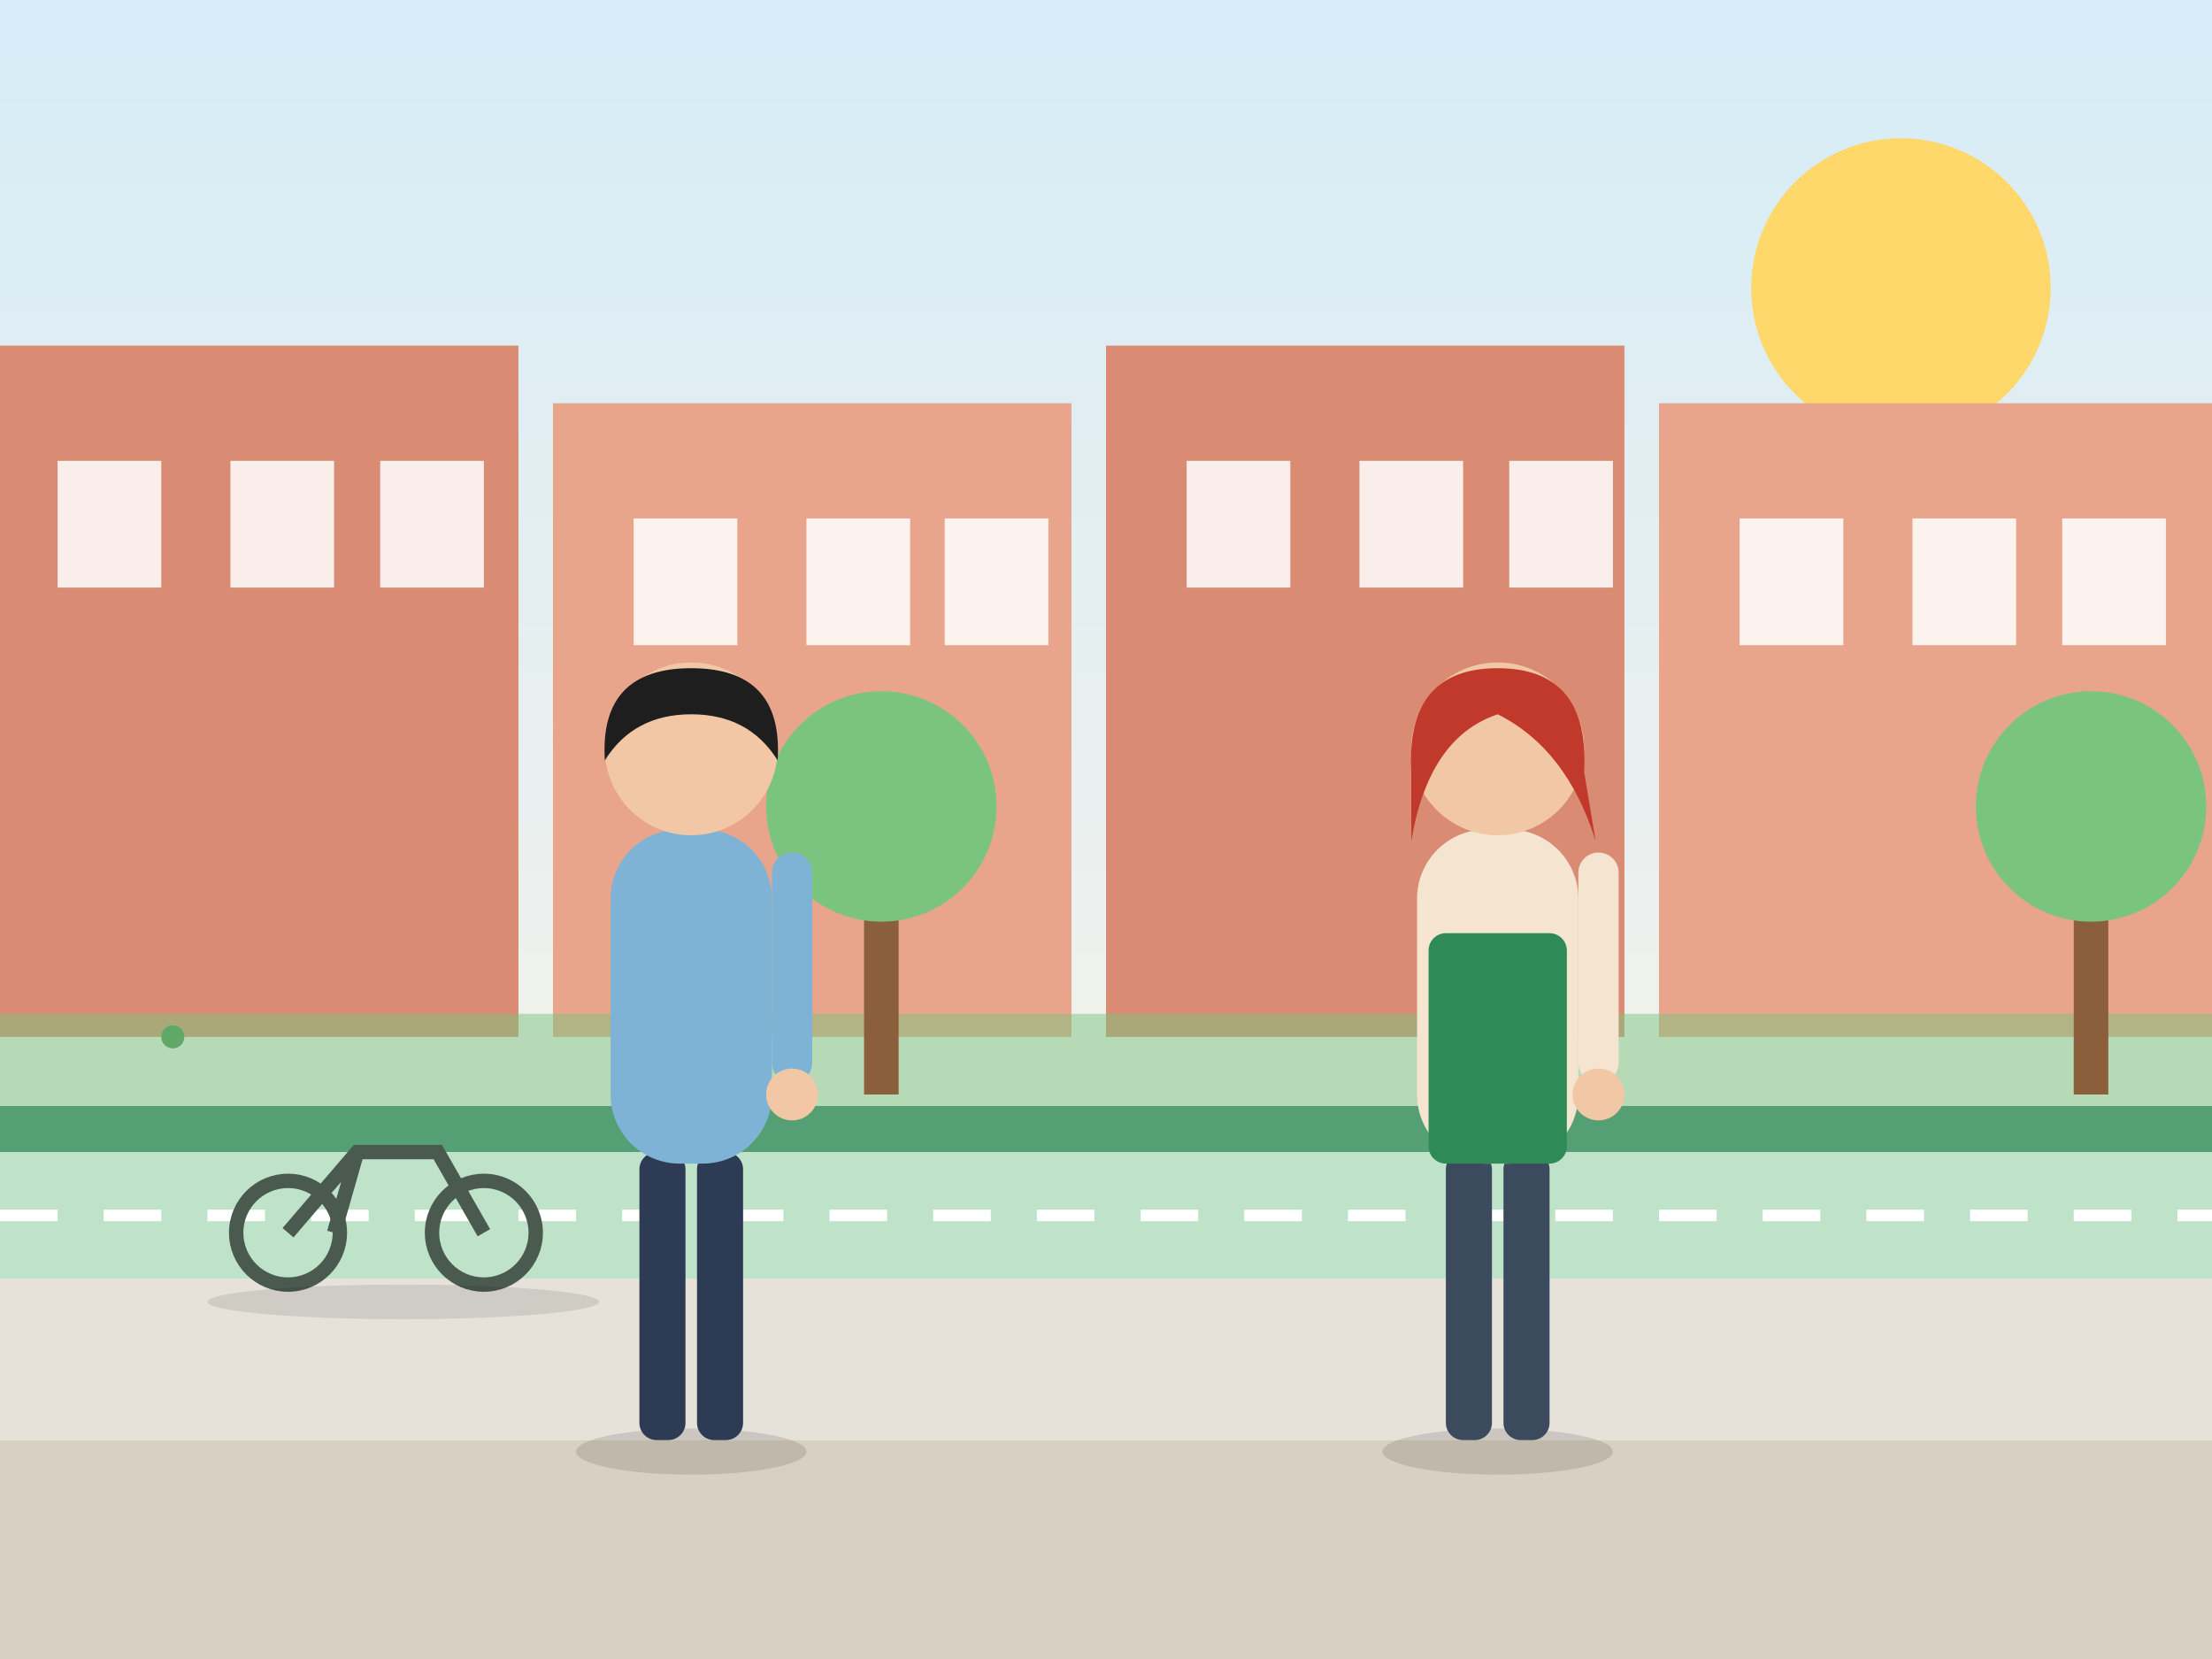
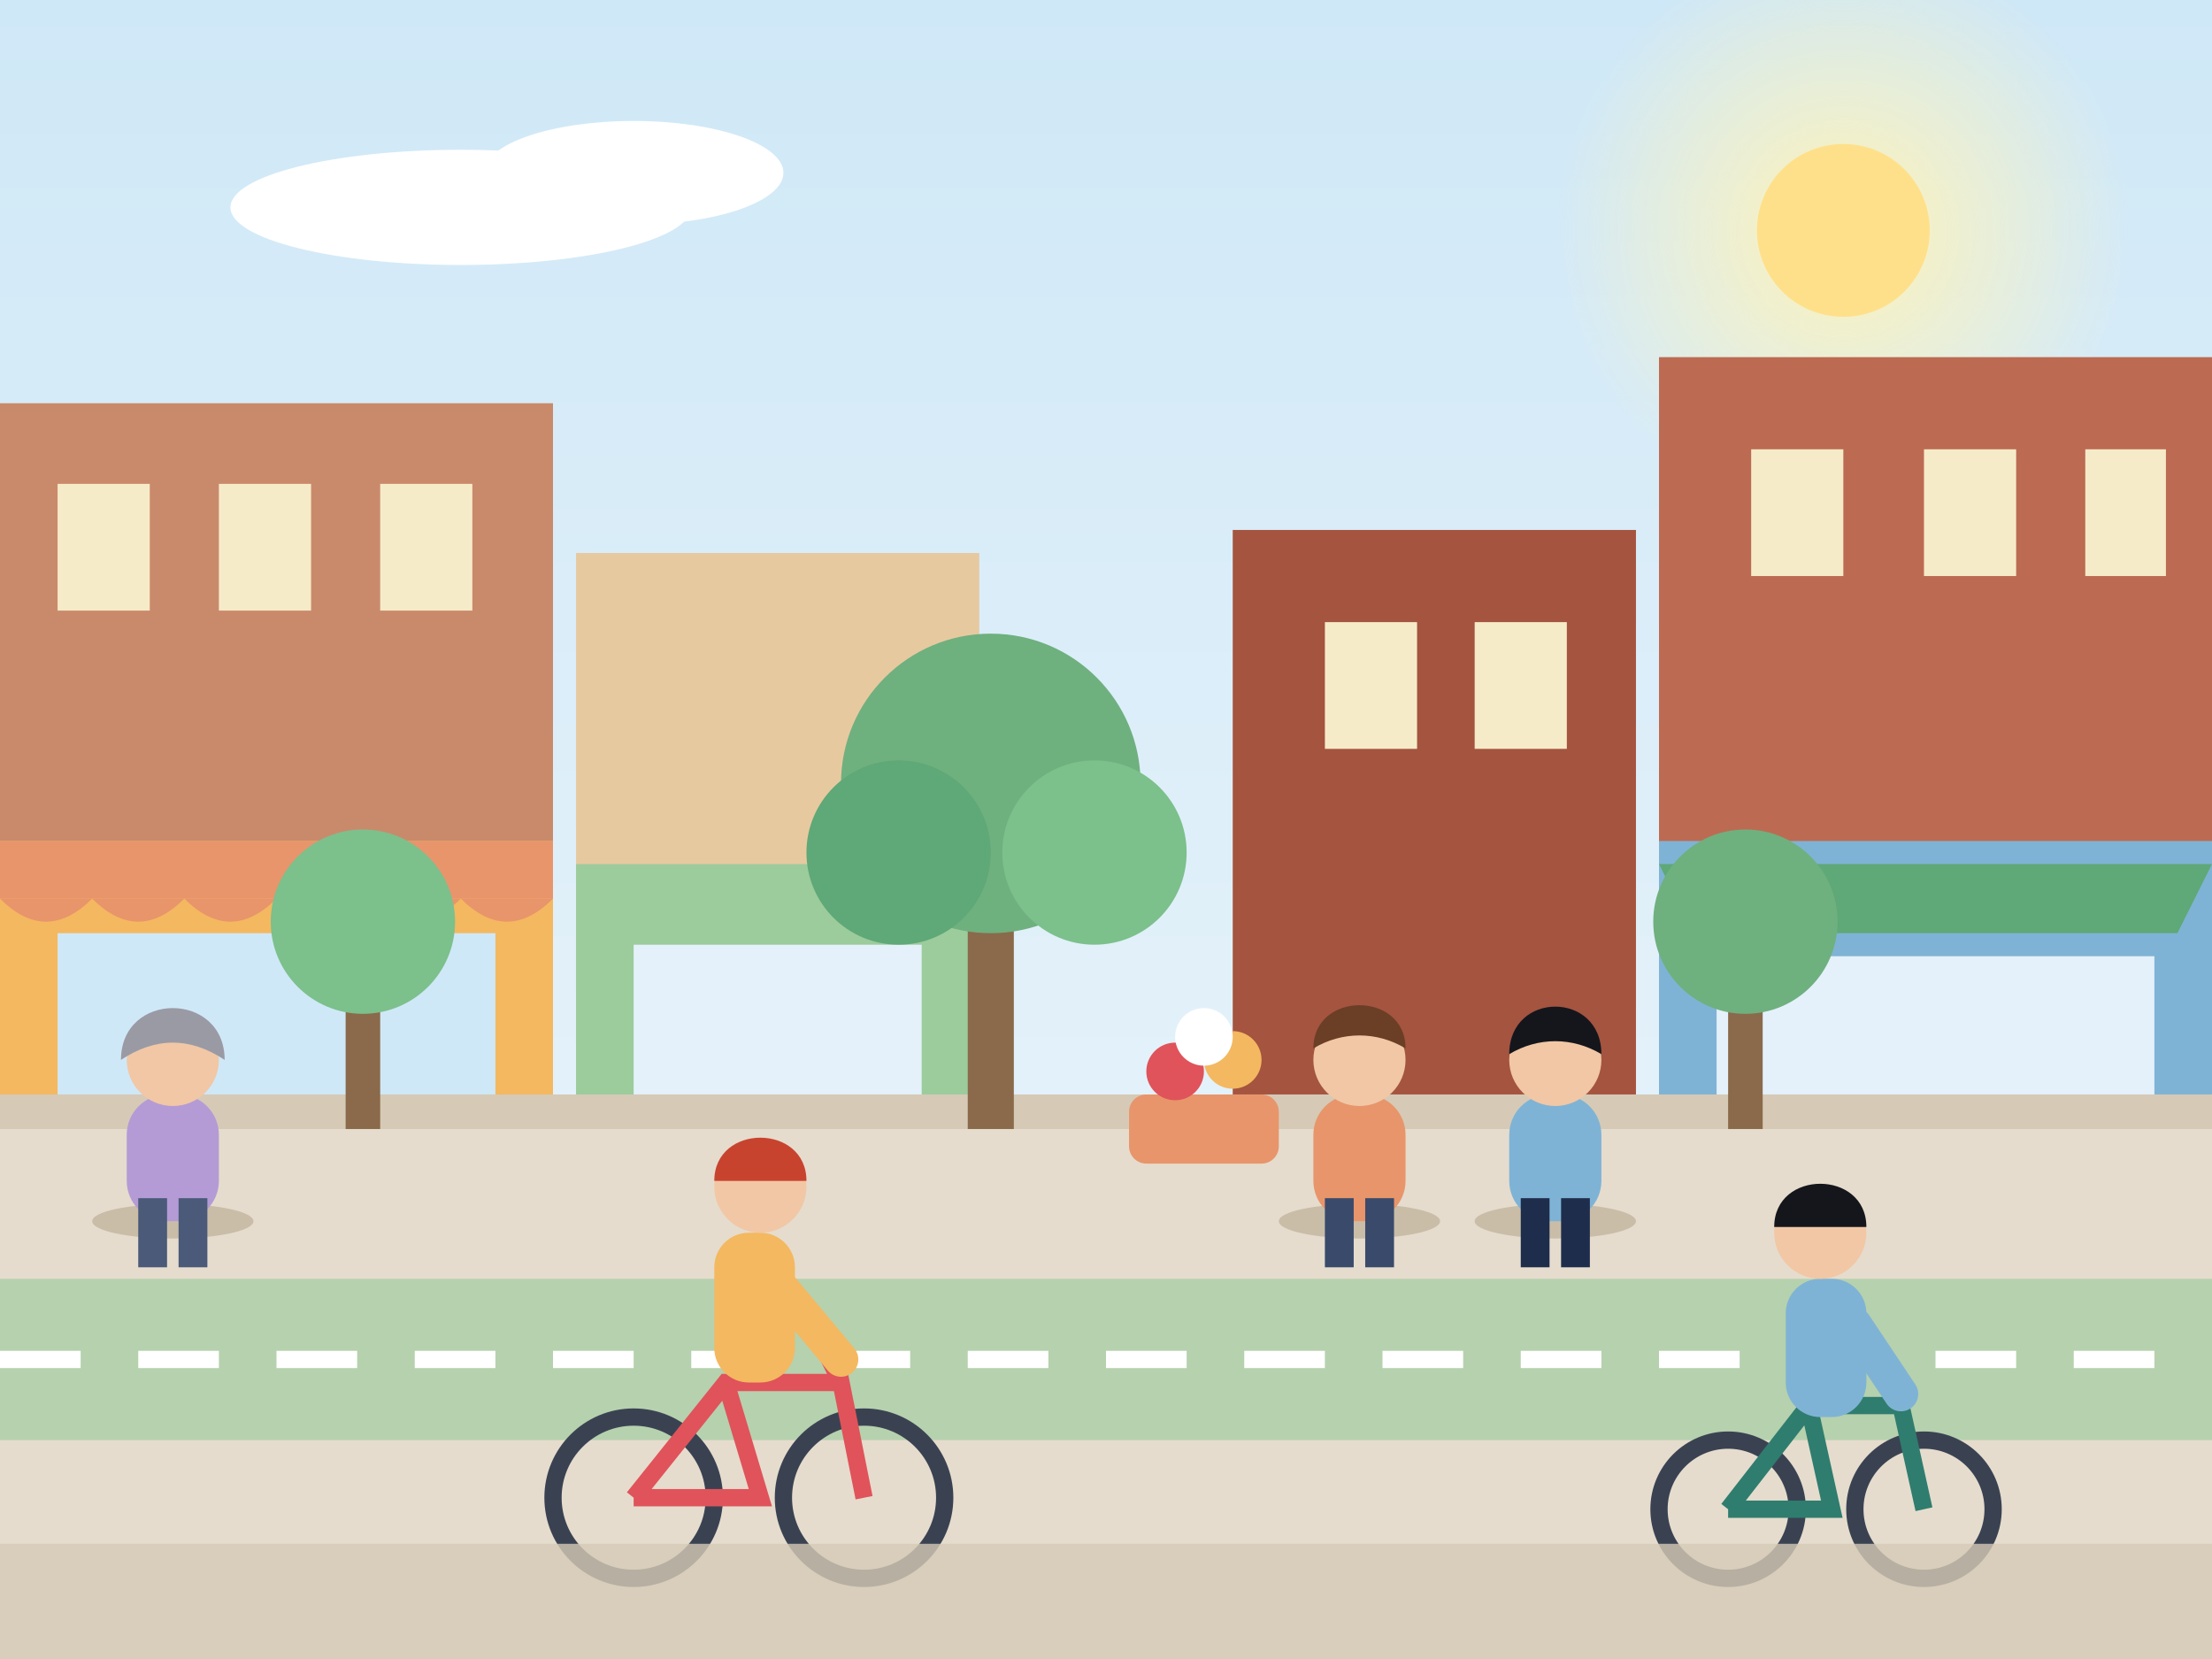
<svg xmlns="http://www.w3.org/2000/svg" viewBox="0 0 384 288" width="384" height="288">
  <defs>
    <linearGradient id="sky" x1="0" y1="0" x2="0" y2="1">
-       <stop offset="0" stop-color="#D6ECF7" />
-       <stop offset="1" stop-color="#FFF4E6" />
+       <stop offset="0" stop-color="#CFE8F7" />
+       <stop offset="1" stop-color="#EEF6FB" />
    </linearGradient>
+     <radialGradient id="sun" cx="0.5" cy="0.5" r="0.5">
+       <stop offset="0" stop-color="#FFF3B8" />
+       <stop offset="1" stop-color="#FFF3B8" stop-opacity="0" />
+     </radialGradient>
  </defs>
  <rect width="384" height="288" fill="url(#sky)" />
-   <circle cx="330" cy="50" r="26" fill="#FFD86B" />
-   <rect x="0" y="60" width="90" height="120" fill="#D98B73" />
-   <rect x="96" y="70" width="90" height="110" fill="#E8A58C" />
-   <rect x="192" y="60" width="90" height="120" fill="#D98B73" />
-   <rect x="288" y="70" width="96" height="110" fill="#E8A58C" />
-   <g fill="#FFFFFF" opacity=".85">
-     <rect x="10" y="80" width="18" height="22" />
-     <rect x="40" y="80" width="18" height="22" />
-     <rect x="66" y="80" width="18" height="22" />
-     <rect x="110" y="90" width="18" height="22" />
-     <rect x="140" y="90" width="18" height="22" />
-     <rect x="164" y="90" width="18" height="22" />
-     <rect x="206" y="80" width="18" height="22" />
-     <rect x="236" y="80" width="18" height="22" />
-     <rect x="262" y="80" width="18" height="22" />
-     <rect x="302" y="90" width="18" height="22" />
-     <rect x="332" y="90" width="18" height="22" />
-     <rect x="358" y="90" width="18" height="22" />
+   <circle cx="320" cy="40" r="50" fill="url(#sun)" />
+   <circle cx="320" cy="40" r="15" fill="#FFE08A" />
+   <ellipse cx="80" cy="36" rx="40" ry="10" fill="#fff" />
+   <ellipse cx="110" cy="30" rx="26" ry="9" fill="#fff" />
+   <rect x="0" y="70" width="96" height="120" fill="#C98A6B" />
+   <rect x="288" y="62" width="96" height="128" fill="#BC6B52" />
+   <rect x="100" y="96" width="70" height="94" fill="#E7C9A0" />
+   <rect x="214" y="92" width="70" height="98" fill="#A4543F" />
+   <g fill="#F6EBC8">
+     <rect x="10" y="84" width="16" height="22" />
+     <rect x="38" y="84" width="16" height="22" />
+     <rect x="66" y="84" width="16" height="22" />
+     <rect x="304" y="78" width="16" height="22" />
+     <rect x="334" y="78" width="16" height="22" />
+     <rect x="362" y="78" width="14" height="22" />
+     <rect x="230" y="108" width="16" height="22" />
+     <rect x="256" y="108" width="16" height="22" />
  </g>
-   <rect x="0" y="176" width="384" height="16" fill="#7BC47F" opacity=".5" />
-   <g fill="#5FA868">
-     <circle cx="30" cy="180" r="2" />
+   <rect x="0" y="146" width="96" height="44" fill="#F4B860" />
+   <rect x="0" y="146" width="96" height="10" fill="#E8956B" />
+   <path d="M0 156 q8 8 16 0 q8 8 16 0 q8 8 16 0 q8 8 16 0 q8 8 16 0 q8 8 16 0z" fill="#E8956B" />
+   <rect x="10" y="162" width="76" height="28" fill="#CFE8F7" />
+   <rect x="288" y="146" width="96" height="44" fill="#7FB3D5" />
+   <path d="M288 150 h96 l-6 12 h-84z" fill="#5FA877" />
+   <rect x="298" y="166" width="76" height="24" fill="#E4F1FA" />
+   <rect x="100" y="150" width="70" height="40" fill="#9CCB9C" />
+   <rect x="110" y="164" width="50" height="26" fill="#E4F1FA" />
+   <circle cx="132" cy="196" r="1" fill="none" />
+   <rect y="190" width="384" height="98" fill="#E5DCCD" />
+   <rect y="190" width="384" height="6" fill="#D6CAB6" />
+   <path d="M0 222 H384 L384 250 H0z" fill="#9CCB9C" opacity="0.65" />
+   <path d="M0 236 H384" stroke="#fff" stroke-width="3" stroke-dasharray="14 10" />
+   <g>
+     <rect x="168" y="150" width="8" height="46" fill="#8A6A4A" />
+     <circle cx="172" cy="136" r="26" fill="#6FB07F" />
+     <circle cx="156" cy="148" r="16" fill="#5FA877" />
+     <circle cx="190" cy="148" r="16" fill="#7CC08C" />
  </g>
-   <path d="M0 192 L384 192 L384 200 L0 200Z" fill="#2E8B57" opacity=".8" />
-   <rect x="0" y="200" width="384" height="22" fill="#BFE3C9" />
-   <line x1="0" y1="211" x2="384" y2="211" stroke="#FFFFFF" stroke-width="2" stroke-dasharray="10 8" />
-   <rect x="0" y="222" width="384" height="28" fill="#E6E2DA" />
-   <rect x="0" y="250" width="384" height="38" fill="#D8D0C2" />
-   <rect x="150" y="150" width="6" height="40" fill="#8B5E3C" />
-   <circle cx="153" cy="140" r="20" fill="#7BC47F" />
-   <rect x="360" y="150" width="6" height="40" fill="#8B5E3C" />
-   <circle cx="363" cy="140" r="20" fill="#7BC47F" />
-   <circle cx="50" cy="214" r="9" fill="none" stroke="#4A5A4F" stroke-width="2.5" />
-   <circle cx="84" cy="214" r="9" fill="none" stroke="#4A5A4F" stroke-width="2.5" />
-   <path d="M50 214 L62 200 L76 200 L84 214 M62 200 L58 214" fill="none" stroke="#4A5A4F" stroke-width="2.5" />
-   <ellipse cx="70" cy="226" rx="34" ry="3" fill="#000" opacity=".1" />
-   <ellipse cx="120" cy="252" rx="20" ry="4" fill="#000" opacity=".12" />
-   <rect x="111" y="200" width="8" height="50" rx="3" fill="#2E3B55" />
-   <rect x="121" y="200" width="8" height="50" rx="3" fill="#2E3B55" />
-   <rect x="106" y="144" width="28" height="58" rx="12" fill="#7FB3D5" />
-   <rect x="134" y="148" width="7" height="40" rx="3.5" fill="#7FB3D5" />
-   <circle cx="137.5" cy="190" r="4.5" fill="#F1C7A5" />
-   <circle cx="120" cy="130" r="15" fill="#F1C7A5" />
-   <path d="M105 132 Q104 116 120 116 Q136 116 135 132 Q130 124 120 124 Q110 124 105 132Z" fill="#1E1E1E" />
-   <ellipse cx="260" cy="252" rx="20" ry="4" fill="#000" opacity=".12" />
-   <rect x="251" y="200" width="8" height="50" rx="3" fill="#3B4A5C" />
-   <rect x="261" y="200" width="8" height="50" rx="3" fill="#3B4A5C" />
-   <rect x="246" y="144" width="28" height="58" rx="12" fill="#F4E4D0" />
-   <rect x="248" y="162" width="24" height="40" rx="3" fill="#2E8B57" />
-   <rect x="274" y="148" width="7" height="40" rx="3.5" fill="#F4E4D0" />
-   <circle cx="277.5" cy="190" r="4.5" fill="#F1C7A5" />
-   <circle cx="260" cy="130" r="15" fill="#F1C7A5" />
-   <path d="M245 134 Q244 116 260 116 Q276 116 275 134 L277 146 Q272 130 260 124 Q248 128 245 146Z" fill="#C0392B" />
+   <g>
+     <rect x="300" y="170" width="6" height="26" fill="#8A6A4A" />
+     <circle cx="303" cy="160" r="16" fill="#6FB07F" />
+   </g>
+   <g>
+     <rect x="60" y="170" width="6" height="26" fill="#8A6A4A" />
+     <circle cx="63" cy="160" r="16" fill="#7CC08C" />
+   </g>
+   <g>
+     <ellipse cx="236" cy="212" rx="14" ry="3" fill="#B5A890" opacity="0.6" />
+     <rect x="228" y="190" width="16" height="22" rx="7" fill="#E8956B" />
+     <rect x="230" y="208" width="5" height="12" fill="#3A4A6B" />
+     <rect x="237" y="208" width="5" height="12" fill="#3A4A6B" />
+     <circle cx="236" cy="184" r="8" fill="#F1C7A5" />
+     <path d="M228 182 c0 -10 16 -10 16 0 c-5 -3 -11 -3 -16 0z" fill="#6B3E26" />
+   </g>
+   <g>
+     <ellipse cx="270" cy="212" rx="14" ry="3" fill="#B5A890" opacity="0.6" />
+     <rect x="262" y="190" width="16" height="22" rx="7" fill="#7FB3D5" />
+     <rect x="264" y="208" width="5" height="12" fill="#1F2D4D" />
+     <rect x="271" y="208" width="5" height="12" fill="#1F2D4D" />
+     <circle cx="270" cy="184" r="8" fill="#F1C7A5" />
+     <path d="M262 183 c0 -11 16 -11 16 0 c-5 -3 -11 -3 -16 0z" fill="#14161C" />
+   </g>
+   <g>
+     <ellipse cx="30" cy="212" rx="14" ry="3" fill="#B5A890" opacity="0.6" />
+     <rect x="22" y="190" width="16" height="22" rx="7" fill="#B49BD6" />
+     <rect x="24" y="208" width="5" height="12" fill="#4A5A78" />
+     <rect x="31" y="208" width="5" height="12" fill="#4A5A78" />
+     <circle cx="30" cy="184" r="8" fill="#F1C7A5" />
+     <path d="M21 184 c0 -12 18 -12 18 0 c-6 -4 -12 -4 -18 0z" fill="#9A9AA5" />
+   </g>
+   <g>
+     <circle cx="110" cy="260" r="14" fill="none" stroke="#3A4252" stroke-width="3" />
+     <circle cx="150" cy="260" r="14" fill="none" stroke="#3A4252" stroke-width="3" />
+     <path d="M110 260 L126 240 L146 240 L150 260 M126 240 L132 260 L110 260 M146 240 L142 232" stroke="#E0535A" stroke-width="3" fill="none" />
+     <rect x="124" y="214" width="14" height="26" rx="6" fill="#F4B860" />
+     <path d="M136 224 L146 236" stroke="#F4B860" stroke-width="6" stroke-linecap="round" />
+     <circle cx="132" cy="206" r="8" fill="#F1C7A5" />
+     <path d="M124 205 c0 -10 16 -10 16 0z" fill="#C8432E" />
+   </g>
+   <g>
+     <circle cx="300" cy="262" r="12" fill="none" stroke="#3A4252" stroke-width="3" />
+     <circle cx="334" cy="262" r="12" fill="none" stroke="#3A4252" stroke-width="3" />
+     <path d="M300 262 L314 244 L330 244 L334 262 M314 244 L318 262 L300 262" stroke="#2F7D6E" stroke-width="3" fill="none" />
+     <rect x="310" y="222" width="14" height="24" rx="6" fill="#7FB3D5" />
+     <path d="M322 230 L330 242" stroke="#7FB3D5" stroke-width="6" stroke-linecap="round" />
+     <circle cx="316" cy="214" r="8" fill="#F1C7A5" />
+     <path d="M308 213 c0 -10 16 -10 16 0z" fill="#14161C" />
+   </g>
+   <g>
+     <rect x="196" y="190" width="26" height="12" rx="3" fill="#E8956B" />
+     <circle cx="204" cy="186" r="5" fill="#E0535A" />
+     <circle cx="214" cy="184" r="5" fill="#F4B860" />
+     <circle cx="209" cy="180" r="5" fill="#fff" />
+   </g>
+   <rect y="268" width="384" height="20" fill="#D6CAB6" opacity="0.8" />
</svg>
